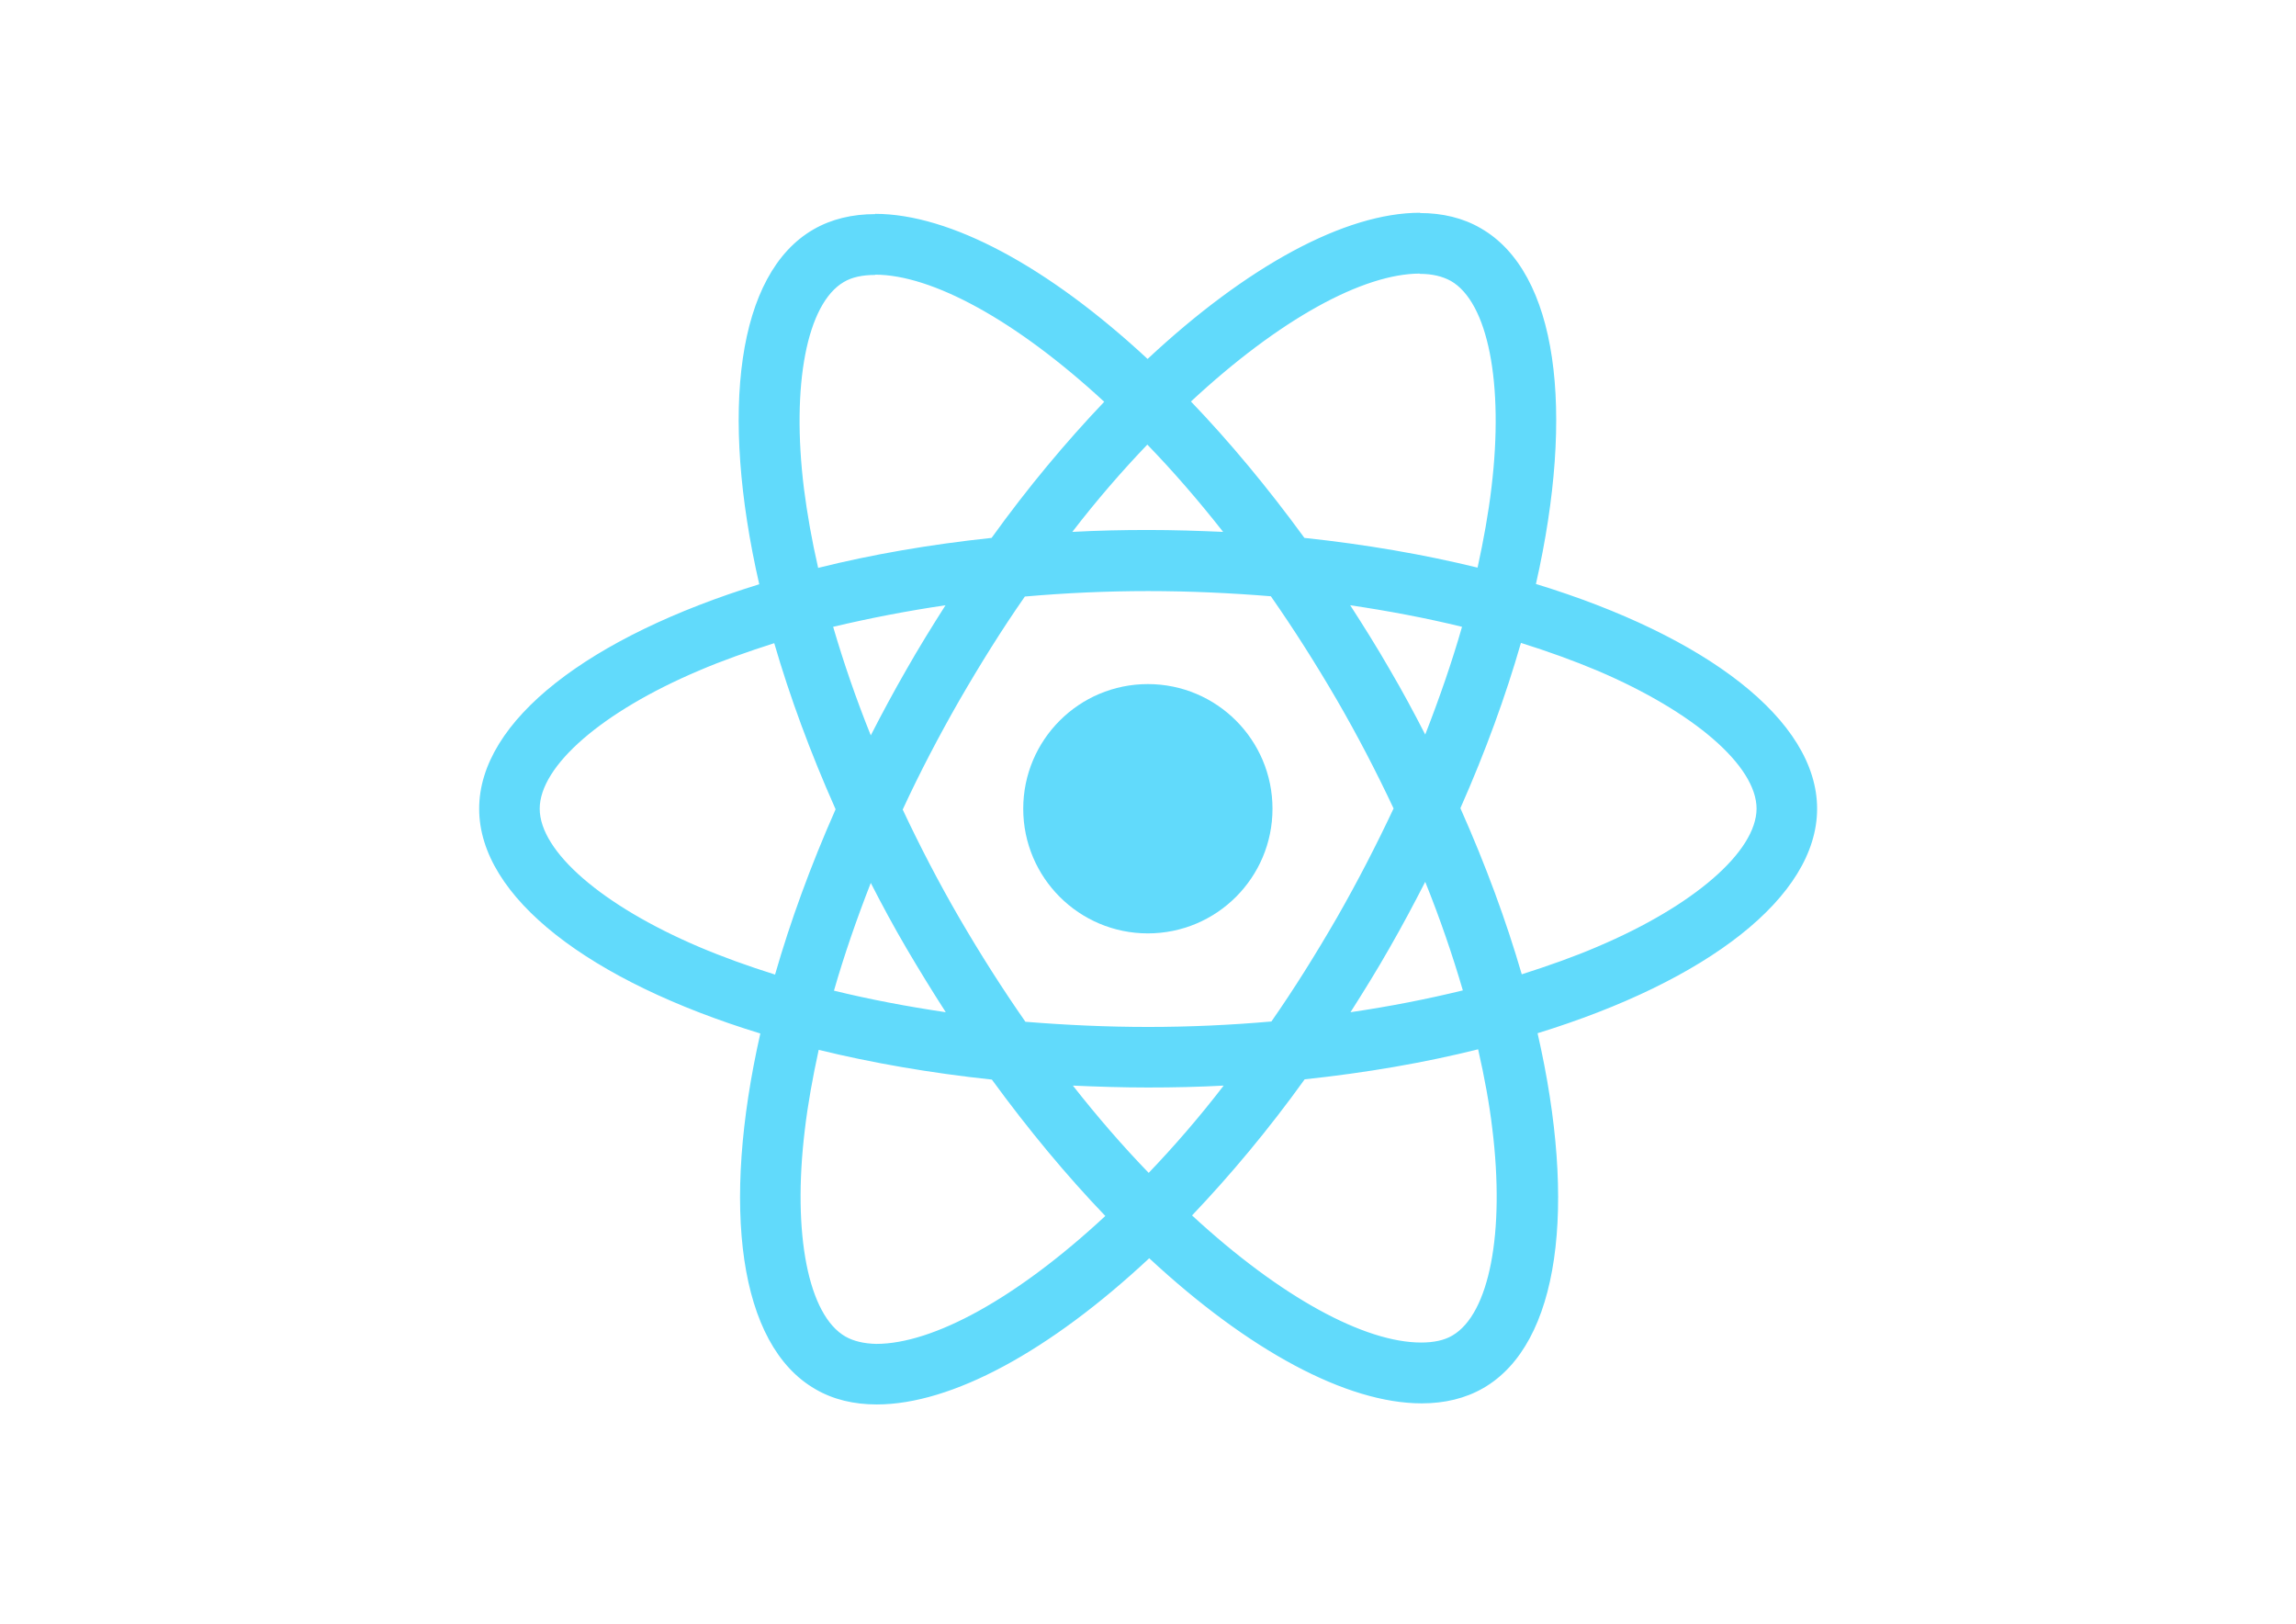
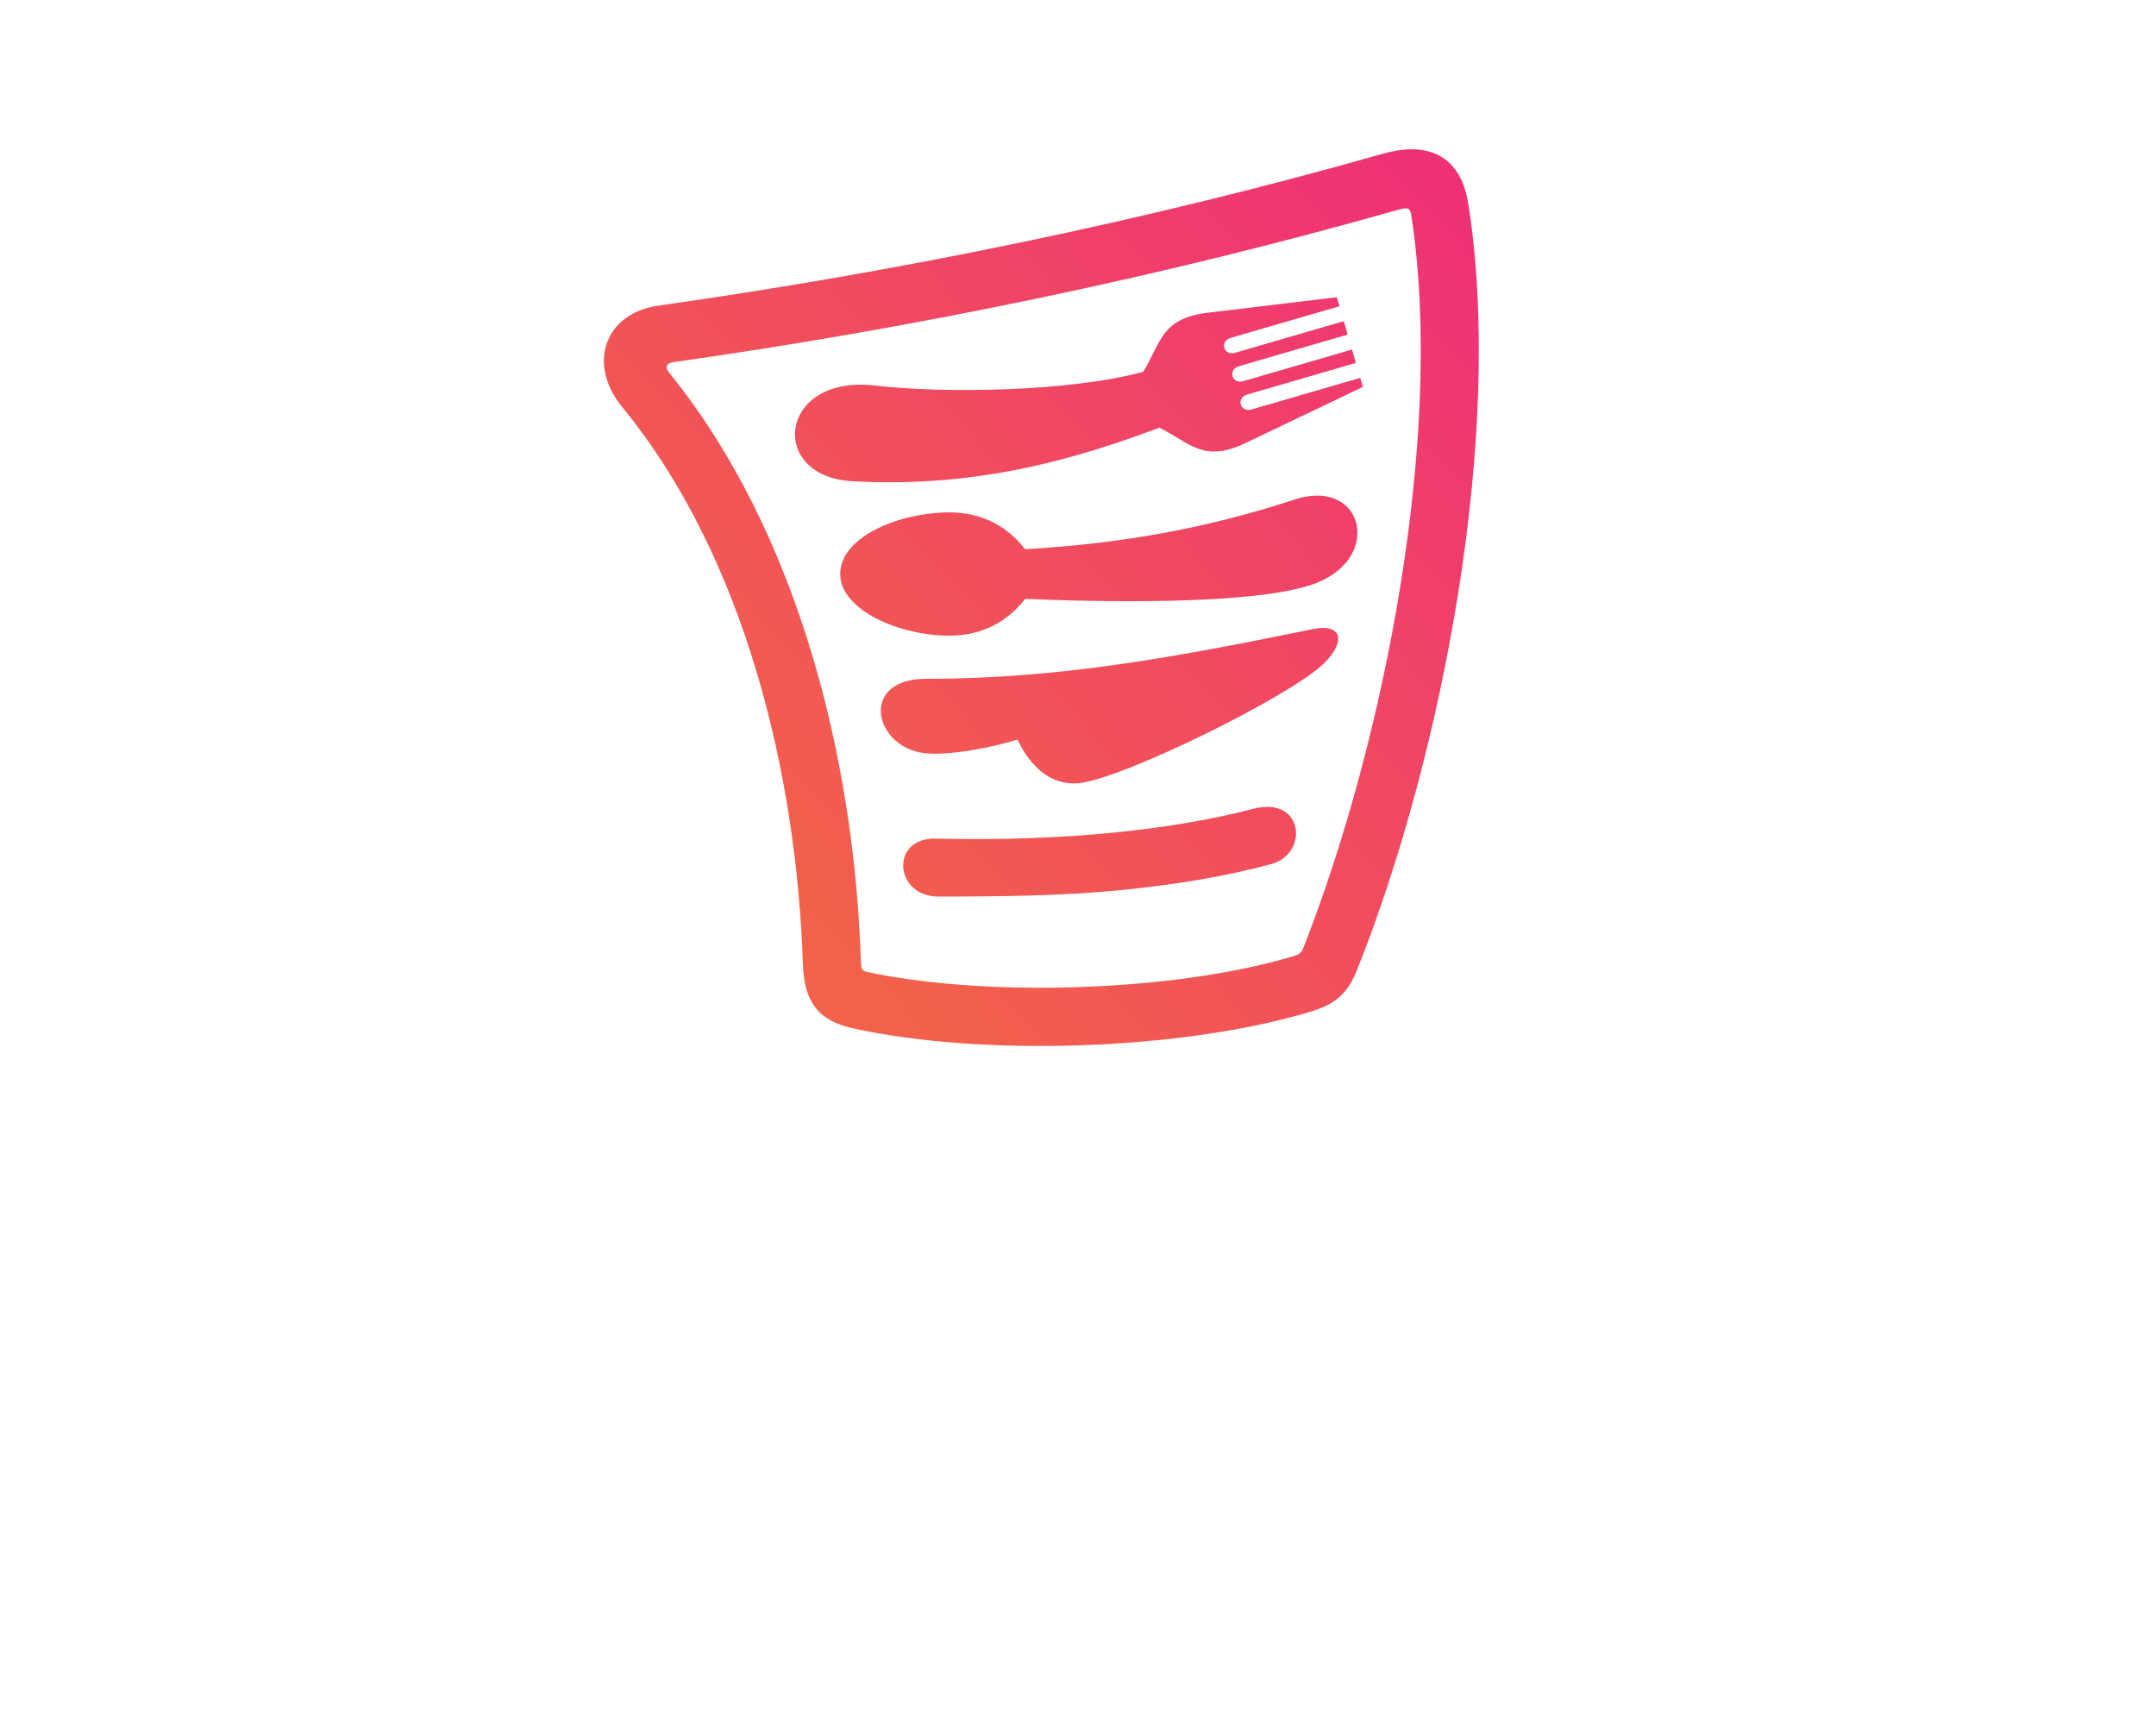
- <svg xmlns="http://www.w3.org/2000/svg" viewBox="0 0 841.9 595.3">
-   <g fill="#61DAFB">
-     <path d="M666.3 296.5c0-32.5-40.7-63.3-103.1-82.4 14.4-63.6 8-114.2-20.2-130.4-6.5-3.8-14.1-5.6-22.4-5.6v22.3c4.6 0 8.3.9 11.4 2.6 13.6 7.8 19.5 37.5 14.9 75.7-1.1 9.4-2.9 19.3-5.1 29.4-19.6-4.8-41-8.5-63.5-10.9-13.5-18.5-27.5-35.3-41.6-50 32.6-30.3 63.2-46.9 84-46.9V78c-27.5 0-63.5 19.6-99.9 53.6-36.4-33.8-72.4-53.2-99.9-53.2v22.3c20.7 0 51.4 16.5 84 46.6-14 14.7-28 31.4-41.3 49.9-22.6 2.4-44 6.1-63.6 11-2.3-10-4-19.7-5.2-29-4.7-38.2 1.1-67.9 14.6-75.8 3-1.8 6.9-2.6 11.5-2.6V78.5c-8.4 0-16 1.8-22.6 5.6-28.1 16.2-34.4 66.7-19.9 130.1-62.2 19.2-102.7 49.9-102.7 82.3 0 32.5 40.7 63.3 103.1 82.4-14.4 63.6-8 114.2 20.2 130.4 6.5 3.8 14.1 5.6 22.5 5.6 27.5 0 63.5-19.6 99.9-53.6 36.4 33.8 72.4 53.2 99.9 53.2 8.4 0 16-1.8 22.6-5.6 28.1-16.2 34.4-66.7 19.9-130.1 62-19.1 102.5-49.9 102.5-82.3zm-130.2-66.7c-3.7 12.9-8.3 26.2-13.5 39.5-4.1-8-8.4-16-13.1-24-4.6-8-9.5-15.8-14.4-23.4 14.2 2.1 27.9 4.7 41 7.9zm-45.8 106.5c-7.8 13.5-15.8 26.3-24.1 38.2-14.9 1.3-30 2-45.2 2-15.1 0-30.2-.7-45-1.9-8.3-11.9-16.4-24.6-24.2-38-7.6-13.1-14.5-26.4-20.8-39.8 6.2-13.4 13.2-26.8 20.7-39.9 7.8-13.5 15.8-26.3 24.1-38.2 14.9-1.3 30-2 45.2-2 15.1 0 30.2.7 45 1.9 8.3 11.9 16.4 24.6 24.2 38 7.6 13.1 14.5 26.4 20.8 39.8-6.3 13.4-13.2 26.8-20.7 39.9zm32.3-13c5.4 13.4 10 26.8 13.8 39.8-13.1 3.2-26.9 5.9-41.2 8 4.9-7.7 9.8-15.6 14.4-23.7 4.6-8 8.9-16.1 13-24.1zM421.2 430c-9.3-9.6-18.6-20.3-27.8-32 9 .4 18.2.7 27.5.7 9.4 0 18.7-.2 27.8-.7-9 11.7-18.3 22.4-27.5 32zm-74.4-58.9c-14.2-2.1-27.9-4.7-41-7.9 3.7-12.9 8.3-26.2 13.5-39.5 4.1 8 8.4 16 13.1 24 4.7 8 9.5 15.8 14.4 23.4zM420.7 163c9.3 9.6 18.6 20.3 27.8 32-9-.4-18.2-.7-27.5-.7-9.4 0-18.7.2-27.8.7 9-11.7 18.3-22.4 27.5-32zm-74 58.9c-4.9 7.7-9.8 15.6-14.4 23.7-4.6 8-8.9 16-13 24-5.4-13.4-10-26.8-13.8-39.8 13.1-3.1 26.9-5.8 41.2-7.9zm-90.5 125.2c-35.4-15.1-58.3-34.9-58.3-50.6 0-15.7 22.9-35.6 58.3-50.6 8.6-3.7 18-7 27.7-10.1 5.7 19.6 13.2 40 22.5 60.9-9.2 20.8-16.6 41.1-22.2 60.6-9.9-3.1-19.3-6.5-28-10.2zM310 490c-13.6-7.8-19.5-37.5-14.9-75.7 1.1-9.4 2.9-19.3 5.1-29.4 19.6 4.8 41 8.5 63.5 10.9 13.5 18.5 27.5 35.3 41.6 50-32.6 30.3-63.2 46.9-84 46.9-4.5-.1-8.3-1-11.3-2.7zm237.2-76.2c4.7 38.2-1.1 67.9-14.6 75.8-3 1.8-6.9 2.6-11.5 2.6-20.7 0-51.4-16.5-84-46.6 14-14.7 28-31.4 41.3-49.9 22.6-2.4 44-6.1 63.6-11 2.3 10.1 4.1 19.8 5.2 29.1zm38.5-66.7c-8.6 3.7-18 7-27.7 10.1-5.7-19.6-13.2-40-22.5-60.9 9.2-20.8 16.6-41.1 22.2-60.6 9.9 3.1 19.3 6.5 28.1 10.2 35.4 15.1 58.3 34.9 58.3 50.6-.1 15.7-23 35.6-58.4 50.6zM320.8 78.4z" />
-     <circle cx="420.9" cy="296.5" r="45.7" />
-     <path d="M520.5 78.1z" />
+ <svg xmlns="http://www.w3.org/2000/svg" version="1.1" width="1280" height="1024" viewBox="0 0 1280 1024" xml:space="preserve">
+   <defs>
+ </defs>
+   <g transform="matrix(1.969278 0 0 1.969278 640.0154 512.0123)" id="background-logo">
+     <rect style="stroke: none; stroke-width: 1; stroke-dasharray: none; stroke-linecap: butt; stroke-dashoffset: 0; stroke-linejoin: miter; stroke-miterlimit: 4; fill: rgb(255,255,255); fill-rule: nonzero; opacity: 1;" paint-order="stroke" x="-325" y="-260" rx="0" ry="0" width="650" height="520" />
+   </g>
+   <g transform="matrix(1.969278 0 0 1.969278 618.2585 354.7755)" id="logo-logo">
+     <g style="" paint-order="stroke">
+       <g transform="matrix(1.876103 0 0 -1.876103 0 0)">
+         <linearGradient id="SVGID_16_59569" gradientUnits="userSpaceOnUse" gradientTransform="matrix(152.5831 142.7039 142.7039 -152.5831 90.38477 60.58301)" x1="0" y1="0" x2="1" y2="0">
+           <stop offset="0%" style="stop-color:rgb(243,108,65);stop-opacity: 1" />
+           <stop offset="100%" style="stop-color:rgb(238,44,123);stop-opacity: 1" />
+         </linearGradient>
+         <path style="stroke: none; stroke-width: 1; stroke-dasharray: none; stroke-linecap: butt; stroke-dashoffset: 0; stroke-linejoin: miter; stroke-miterlimit: 4; fill: url(#SVGID_16_59569); fill-rule: nonzero; opacity: 1;" paint-order="stroke" transform=" translate(-162.5025, -128.7806)" d="M 217.333 200.096 C 179.375 189.311 140.065 181.244 100.97 175.7 v 0 c -8.722 -1.236 -11.443 -9.44 -5.84 -16.283 v 0 c 19.709 -24.007 28.048 -59.035 29.044 -89.423 v 0 c 0.197 -5.973 2.298 -9.134 7.97 -10.393 v 0 c 20.633 -4.594 52.71 -3.589 73.419 2.595 v 0 c 4.32 1.284 6.186 3.04 7.705 6.863 v 0 c 13.895 34.935 23.607 86.594 17.836 123.003 v 0 c -0.969 6.112 -4.374 8.755 -9.094 8.755 v 0 c -1.446 0 -3.016 -0.248 -4.677 -0.721 M 134.558 68.625 c -0.896 0.193 -1.012 0.475 -1.054 1.672 v 0 c -1.059 32.446 -10.045 69.036 -30.84 94.657 v 0 c -0.763 0.936 -0.3 1.517 0.665 1.655 v 0 c 39.286 5.589 78.381 13.66 116.555 24.507 v 0 c 1.799 0.512 1.91 0.103 2.101 -1.179 v 0 c 5.331 -35.033 -4.421 -84.37 -17.27 -117.132 v 0 c -0.379 -0.958 -0.438 -1.251 -1.823 -1.665 v 0 c -11.161 -3.329 -26.151 -5.042 -40.56 -5.041 v 0 c -10.038 0 -19.795 0.831 -27.774 2.526" stroke-linecap="round" />
+       </g>
+       <g transform="matrix(1.876103 0 0 -1.876103 17.32002 -9.645374)">
+         <linearGradient id="SVGID_17_59570" gradientUnits="userSpaceOnUse" gradientTransform="matrix(152.5843 142.705 142.705 -152.5843 90.89502 60.03613)" x1="0" y1="0" x2="1" y2="0">
+           <stop offset="0%" style="stop-color:rgb(243,108,65);stop-opacity: 1" />
+           <stop offset="100%" style="stop-color:rgb(238,44,123);stop-opacity: 1" />
+         </linearGradient>
+         <path style="stroke: none; stroke-width: 1; stroke-dasharray: none; stroke-linecap: butt; stroke-dashoffset: 0; stroke-linejoin: miter; stroke-miterlimit: 4; fill: url(#SVGID_17_59570); fill-rule: nonzero; opacity: 1;" paint-order="stroke" transform=" translate(-171.7344, -133.9218)" d="m 203.218 144.55 c -14.474 -4.744 -28.138 -7.096 -43.323 -7.988 v 0 c -3.298 4.229 -7.717 6.092 -12.975 5.907 v 0 c -8.012 -0.279 -16.744 -4.153 -16.744 -9.895 v 0 c 0 -5.516 8.732 -9.617 16.744 -9.895 v 0 c 5.258 -0.184 9.677 1.677 12.975 5.908 v 0 c 11.381 -0.495 35.787 -1.044 45.828 2.199 v 0 c 10.54 3.409 9.276 14.39 1.11 14.391 v 0 c -1.087 0 -2.295 -0.195 -3.615 -0.627" stroke-linecap="round" />
+       </g>
+       <g transform="matrix(1.876103 0 0 -1.876103 11.32461 -62.67125)">
+         <linearGradient id="SVGID_18_59571" gradientUnits="userSpaceOnUse" gradientTransform="matrix(152.5831 142.7038 142.7038 -152.5831 77.0874 74.79981)" x1="0" y1="0" x2="1" y2="0">
+           <stop offset="0%" style="stop-color:rgb(243,108,65);stop-opacity: 1" />
+           <stop offset="100%" style="stop-color:rgb(238,44,123);stop-opacity: 1" />
+         </linearGradient>
+         <path style="stroke: none; stroke-width: 1; stroke-dasharray: none; stroke-linecap: butt; stroke-dashoffset: 0; stroke-linejoin: miter; stroke-miterlimit: 4; fill: url(#SVGID_18_59571); fill-rule: nonzero; opacity: 1;" paint-order="stroke" transform=" translate(-168.5388, -162.1856)" d="m 188.818 174.508 c -7.077 -1.018 -7.105 -4.751 -9.955 -9.451 v 0 c -12.06 -3.232 -32.186 -3.475 -43.039 -2.201 v 0 c -15.596 1.827 -17.303 -14.577 -3.817 -15.36 v 0 c 20.716 -1.199 36.937 3.928 49.462 8.591 v 0 c 4.926 -2.441 6.956 -5.576 13.473 -2.641 v 0 l 19.224 9.197 l -0.422 1.449 l -17.473 -5.079 c -1.834 -0.536 -2.539 1.867 -0.694 2.401 v 0 l 17.468 5.081 l -0.626 2.149 l -17.473 -5.079 c -0.919 -0.266 -1.551 0.202 -1.729 0.803 v 0 c -0.172 0.598 0.116 1.335 1.034 1.601 v 0 l 17.469 5.079 l -0.621 2.153 l -17.473 -5.08 c -1.845 -0.536 -2.534 1.867 -0.699 2.402 v 0 l 17.472 5.079 l -0.418 1.45 z" stroke-linecap="round" />
+       </g>
+       <g transform="matrix(1.876103 0 0 -1.876103 20.54816 32.56088)">
+         <linearGradient id="SVGID_19_59572" gradientUnits="userSpaceOnUse" gradientTransform="matrix(152.5867 142.7072 142.7072 -152.5867 101.2588 48.95117)" x1="0" y1="0" x2="1" y2="0">
+           <stop offset="0%" style="stop-color:rgb(243,108,65);stop-opacity: 1" />
+           <stop offset="100%" style="stop-color:rgb(238,44,123);stop-opacity: 1" />
+         </linearGradient>
+         <path style="stroke: none; stroke-width: 1; stroke-dasharray: none; stroke-linecap: butt; stroke-dashoffset: 0; stroke-linejoin: miter; stroke-miterlimit: 4; fill: url(#SVGID_19_59572); fill-rule: nonzero; opacity: 1;" paint-order="stroke" transform=" translate(-173.4551, -111.425)" d="m 206.279 123.752 c -21.924 -4.463 -40.585 -8.012 -62.305 -8.012 v 0 c -10.441 0 -8.593 -10.249 -1.024 -11.825 v 0 c 3.849 -0.797 12.019 0.868 15.721 2.069 v 0 c 1.988 -4.283 5.362 -7.416 9.754 -7.019 v 0 c 7.165 0.644 34.438 14.199 39.497 19.261 v 0 c 3.274 3.278 2.848 5.693 -0.136 5.693 v 0 c -0.447 0 -0.95 -0.054 -1.507 -0.167" stroke-linecap="round" />
+       </g>
+       <g transform="matrix(1.876103 0 0 -1.876103 17.55796 76.58372)">
+         <linearGradient id="SVGID_20_59573" gradientUnits="userSpaceOnUse" gradientTransform="matrix(152.5873 142.7078 142.7078 -152.5873 114.6304 34.6543)" x1="0" y1="0" x2="1" y2="0">
+           <stop offset="0%" style="stop-color:rgb(243,108,65);stop-opacity: 1" />
+           <stop offset="100%" style="stop-color:rgb(238,44,123);stop-opacity: 1" />
+         </linearGradient>
+         <path style="stroke: none; stroke-width: 1; stroke-dasharray: none; stroke-linecap: butt; stroke-dashoffset: 0; stroke-linejoin: miter; stroke-miterlimit: 4; fill: url(#SVGID_20_59573); fill-rule: nonzero; opacity: 1;" paint-order="stroke" transform=" translate(-171.8613, -87.96)" d="m 196.577 94.858 c -6.571 -1.712 -14.09 -2.997 -22.28 -3.812 v 0 c -8.9 -0.889 -18.586 -1.23 -28.698 -0.973 v 0 c -7.517 0.184 -6.711 -9.32 0.323 -9.32 v 0 c 10.298 0 20.178 0.123 29.286 1.029 v 0 c 9.069 0.905 16.955 2.232 24.155 4.165 v 0 c 5.596 1.5 5.417 9.221 -0.564 9.22 v 0 c -0.668 0 -1.409 -0.097 -2.222 -0.309" stroke-linecap="round" />
+       </g>
+     </g>
  </g>
</svg>
